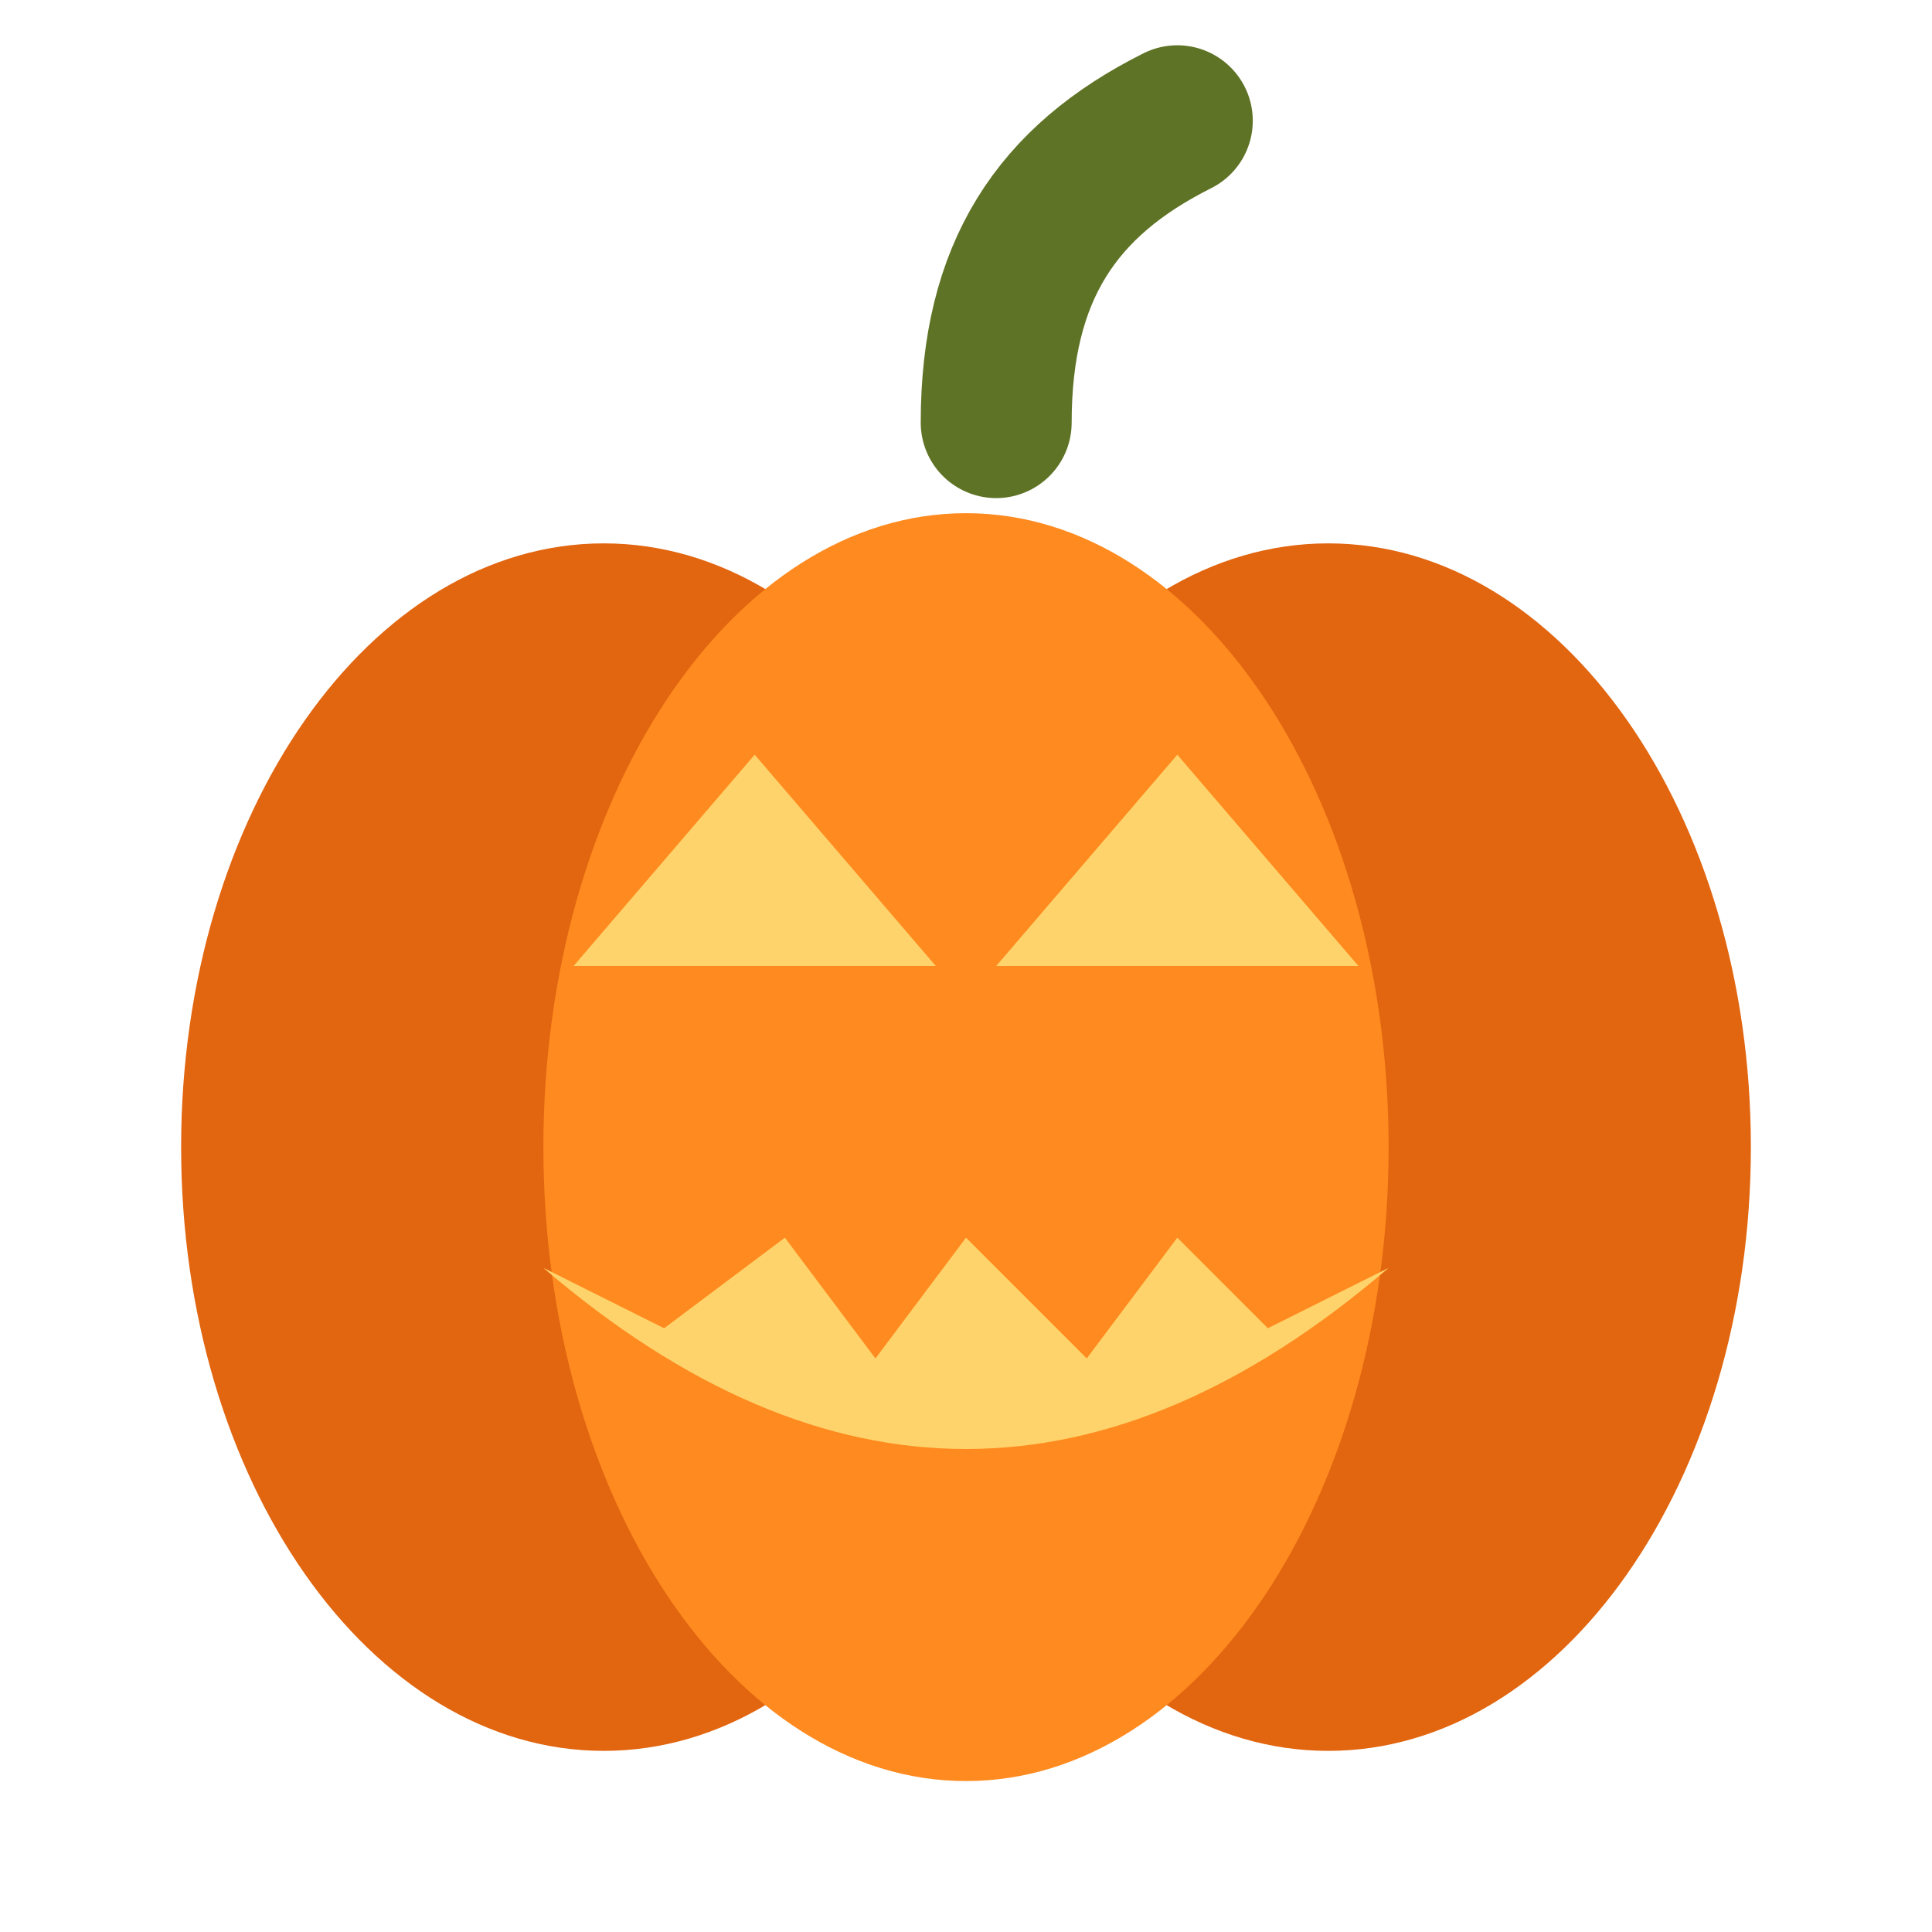
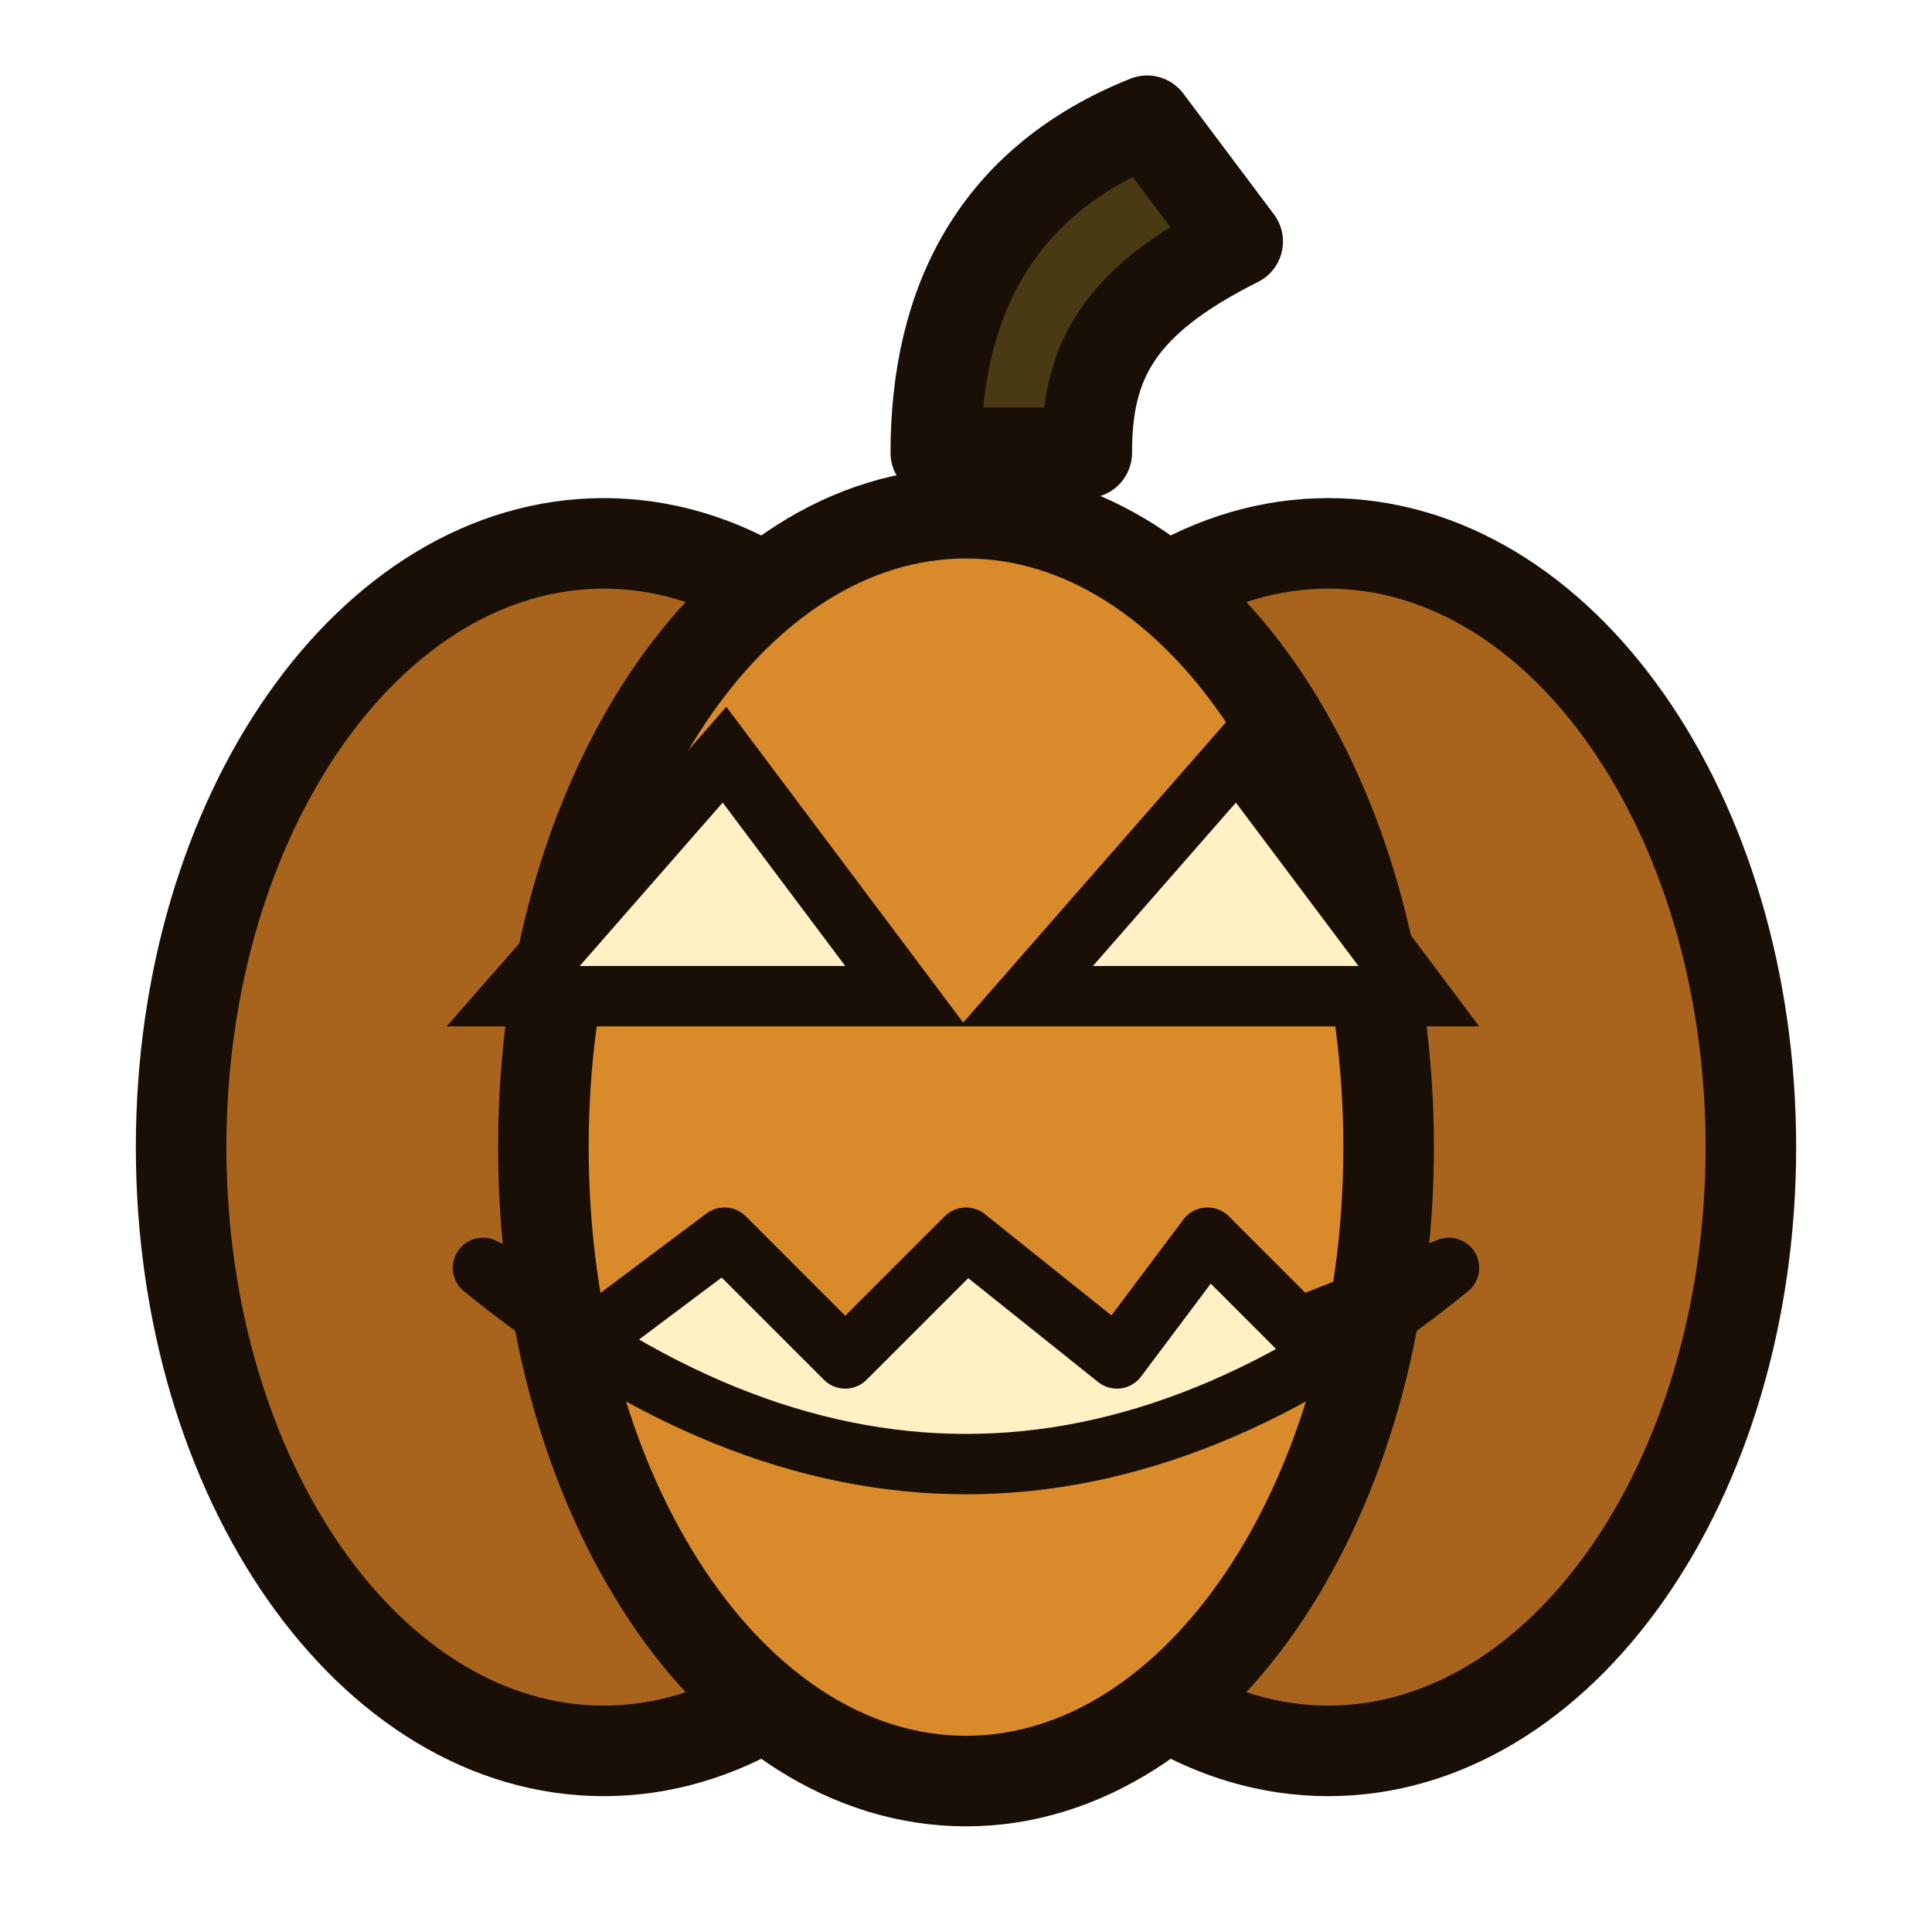
<svg xmlns="http://www.w3.org/2000/svg" viewBox="0 0 64 64">
-   <path d="M33 14c0-5 2-8 6-10" stroke="#5f7326" stroke-width="5" stroke-linecap="round" fill="none" />
-   <ellipse cx="20" cy="38" rx="14" ry="20" fill="#e2650f" />
-   <ellipse cx="44" cy="38" rx="14" ry="20" fill="#e2650f" />
-   <ellipse cx="32" cy="38" rx="14" ry="21" fill="#ff8a1f" />
-   <path d="M19 32l6-7 6 7zM33 32l6-7 6 7z" fill="#ffd36b" />
-   <path d="M18 42q14 12 28 0l-4 2-3-3-3 4-4-4-3 4-3-4-4 3z" fill="#ffd36b" />
+   <g stroke="#1a0f06" stroke-width="3" stroke-linejoin="round">
+     <path d="M31 15c0-5 2-9 7-11l3 4c-4 2-5 4-5 7z" fill="#4a3a14" />
+     <ellipse cx="20" cy="38" rx="14" ry="20" fill="#a8641c" />
+     <ellipse cx="44" cy="38" rx="14" ry="20" fill="#a8641c" />
+     <ellipse cx="32" cy="38" rx="14" ry="21" fill="#d98a2b" />
+   </g>
+   <path d="M17 33l7-8 6 8zM34 33l7-8 6 8z" fill="#fff1c4" stroke="#1a0f06" stroke-width="2" />
+   <path d="M16 42q16 13 32 0l-5 2-3-3-3 4-5-4-4 4-4-4-4 3z" fill="#fff1c4" stroke="#1a0f06" stroke-width="2" stroke-linejoin="round" />
</svg>
